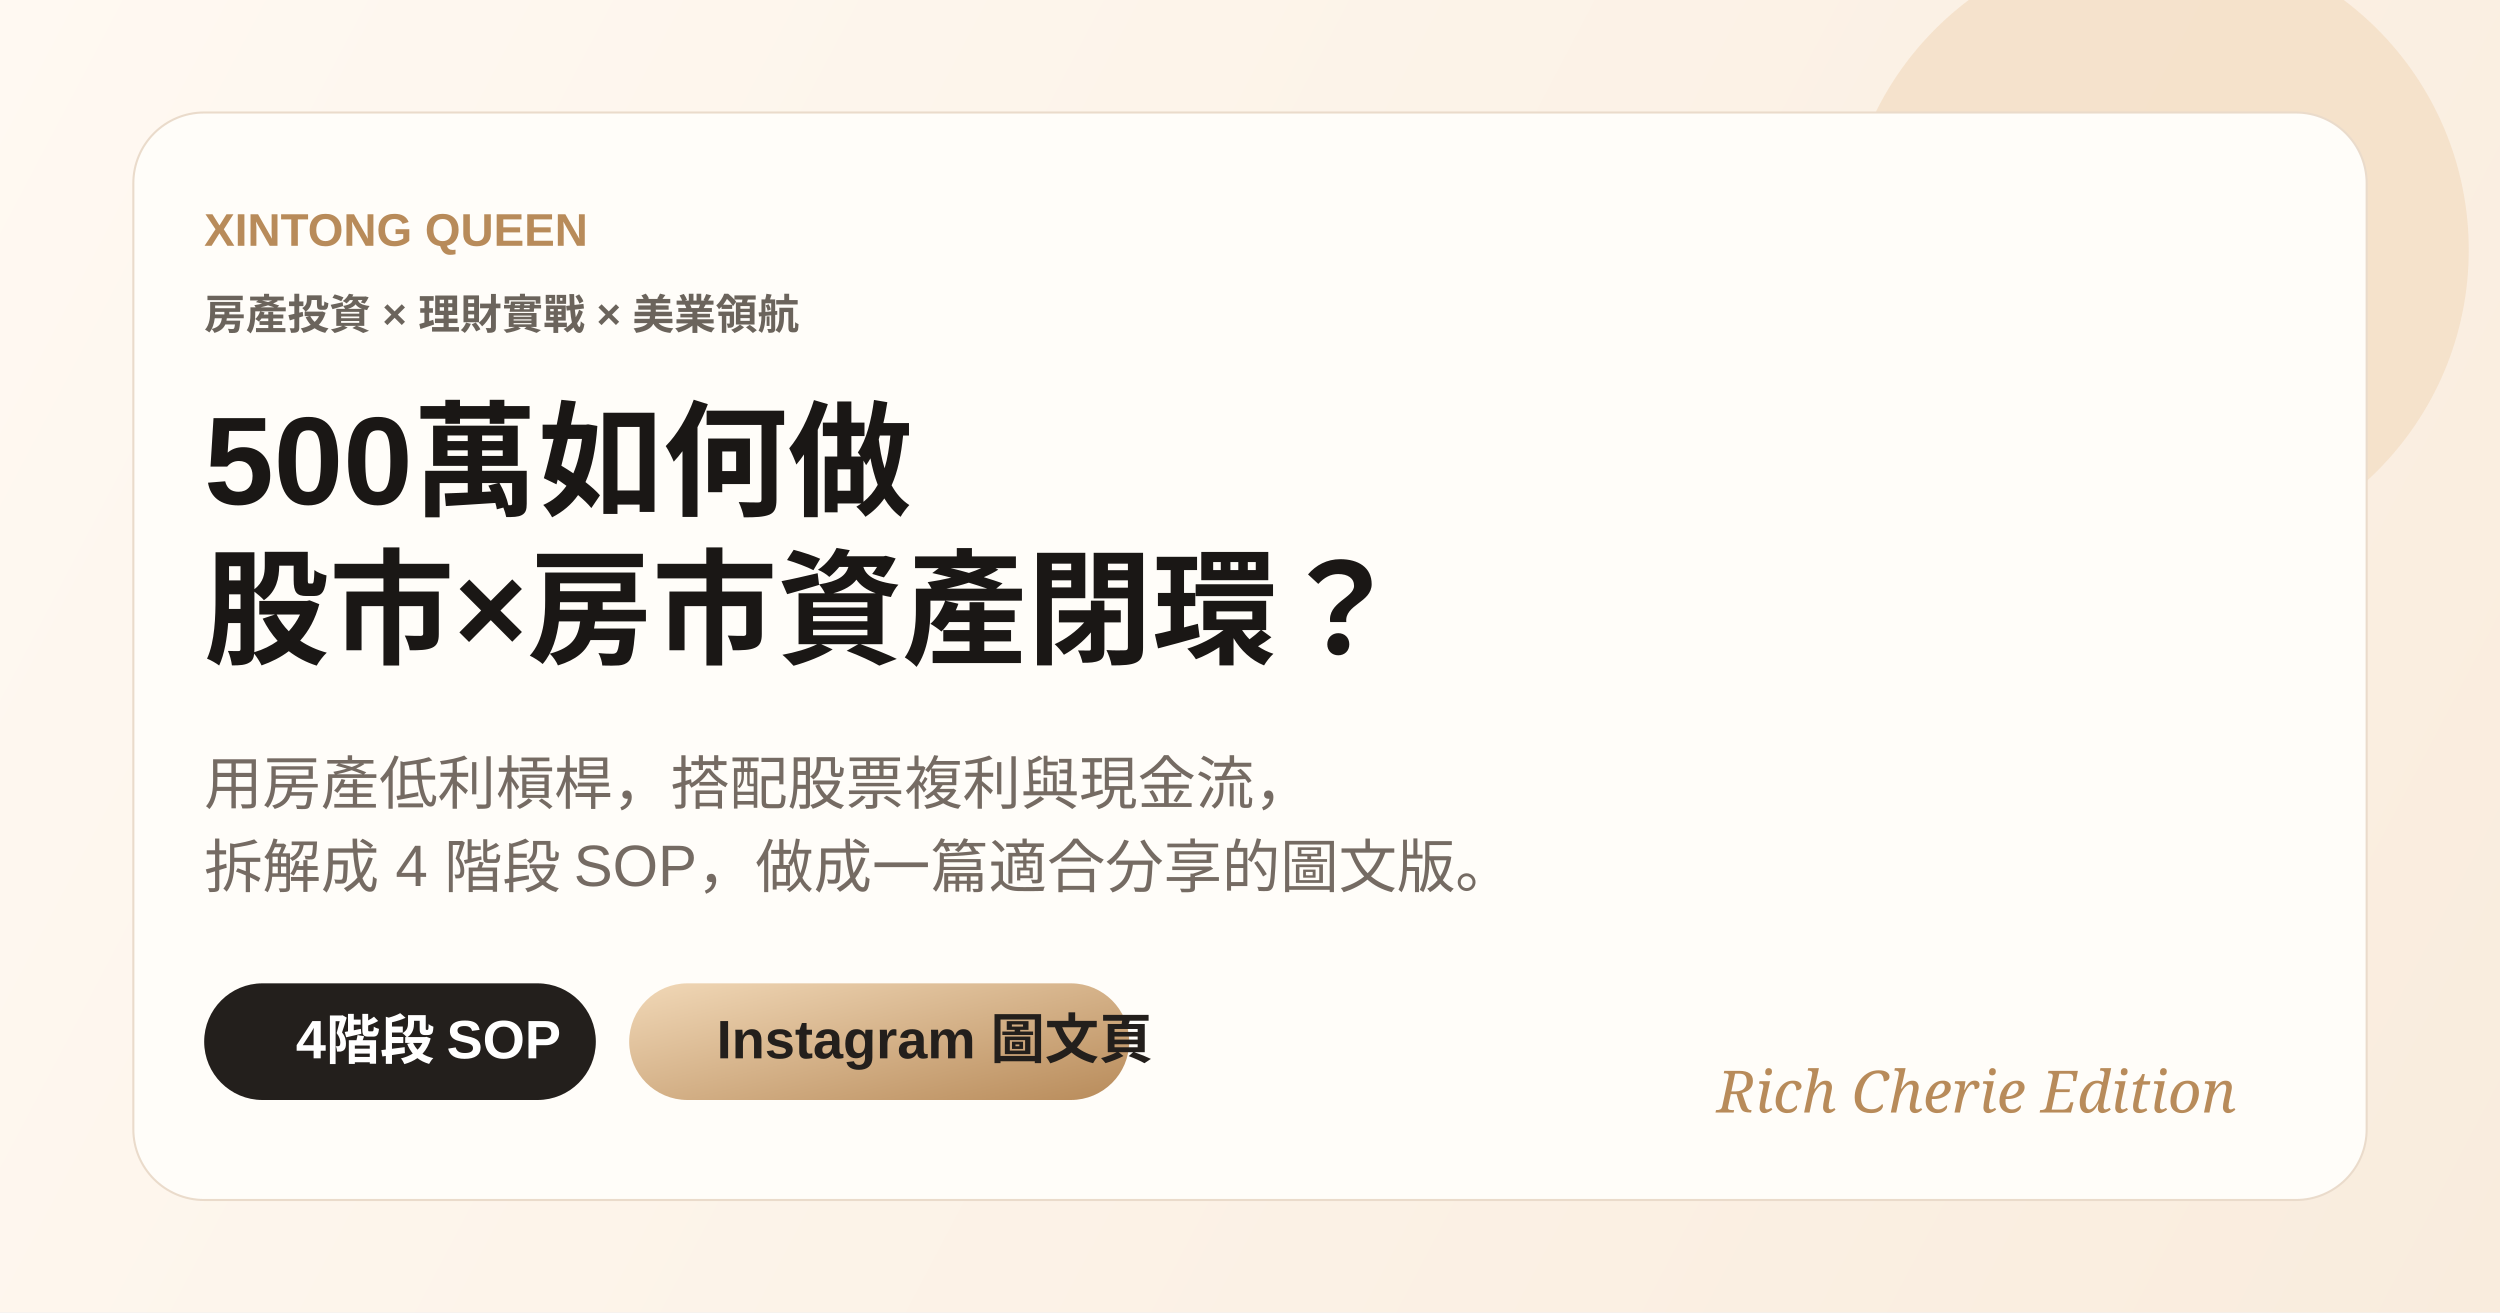
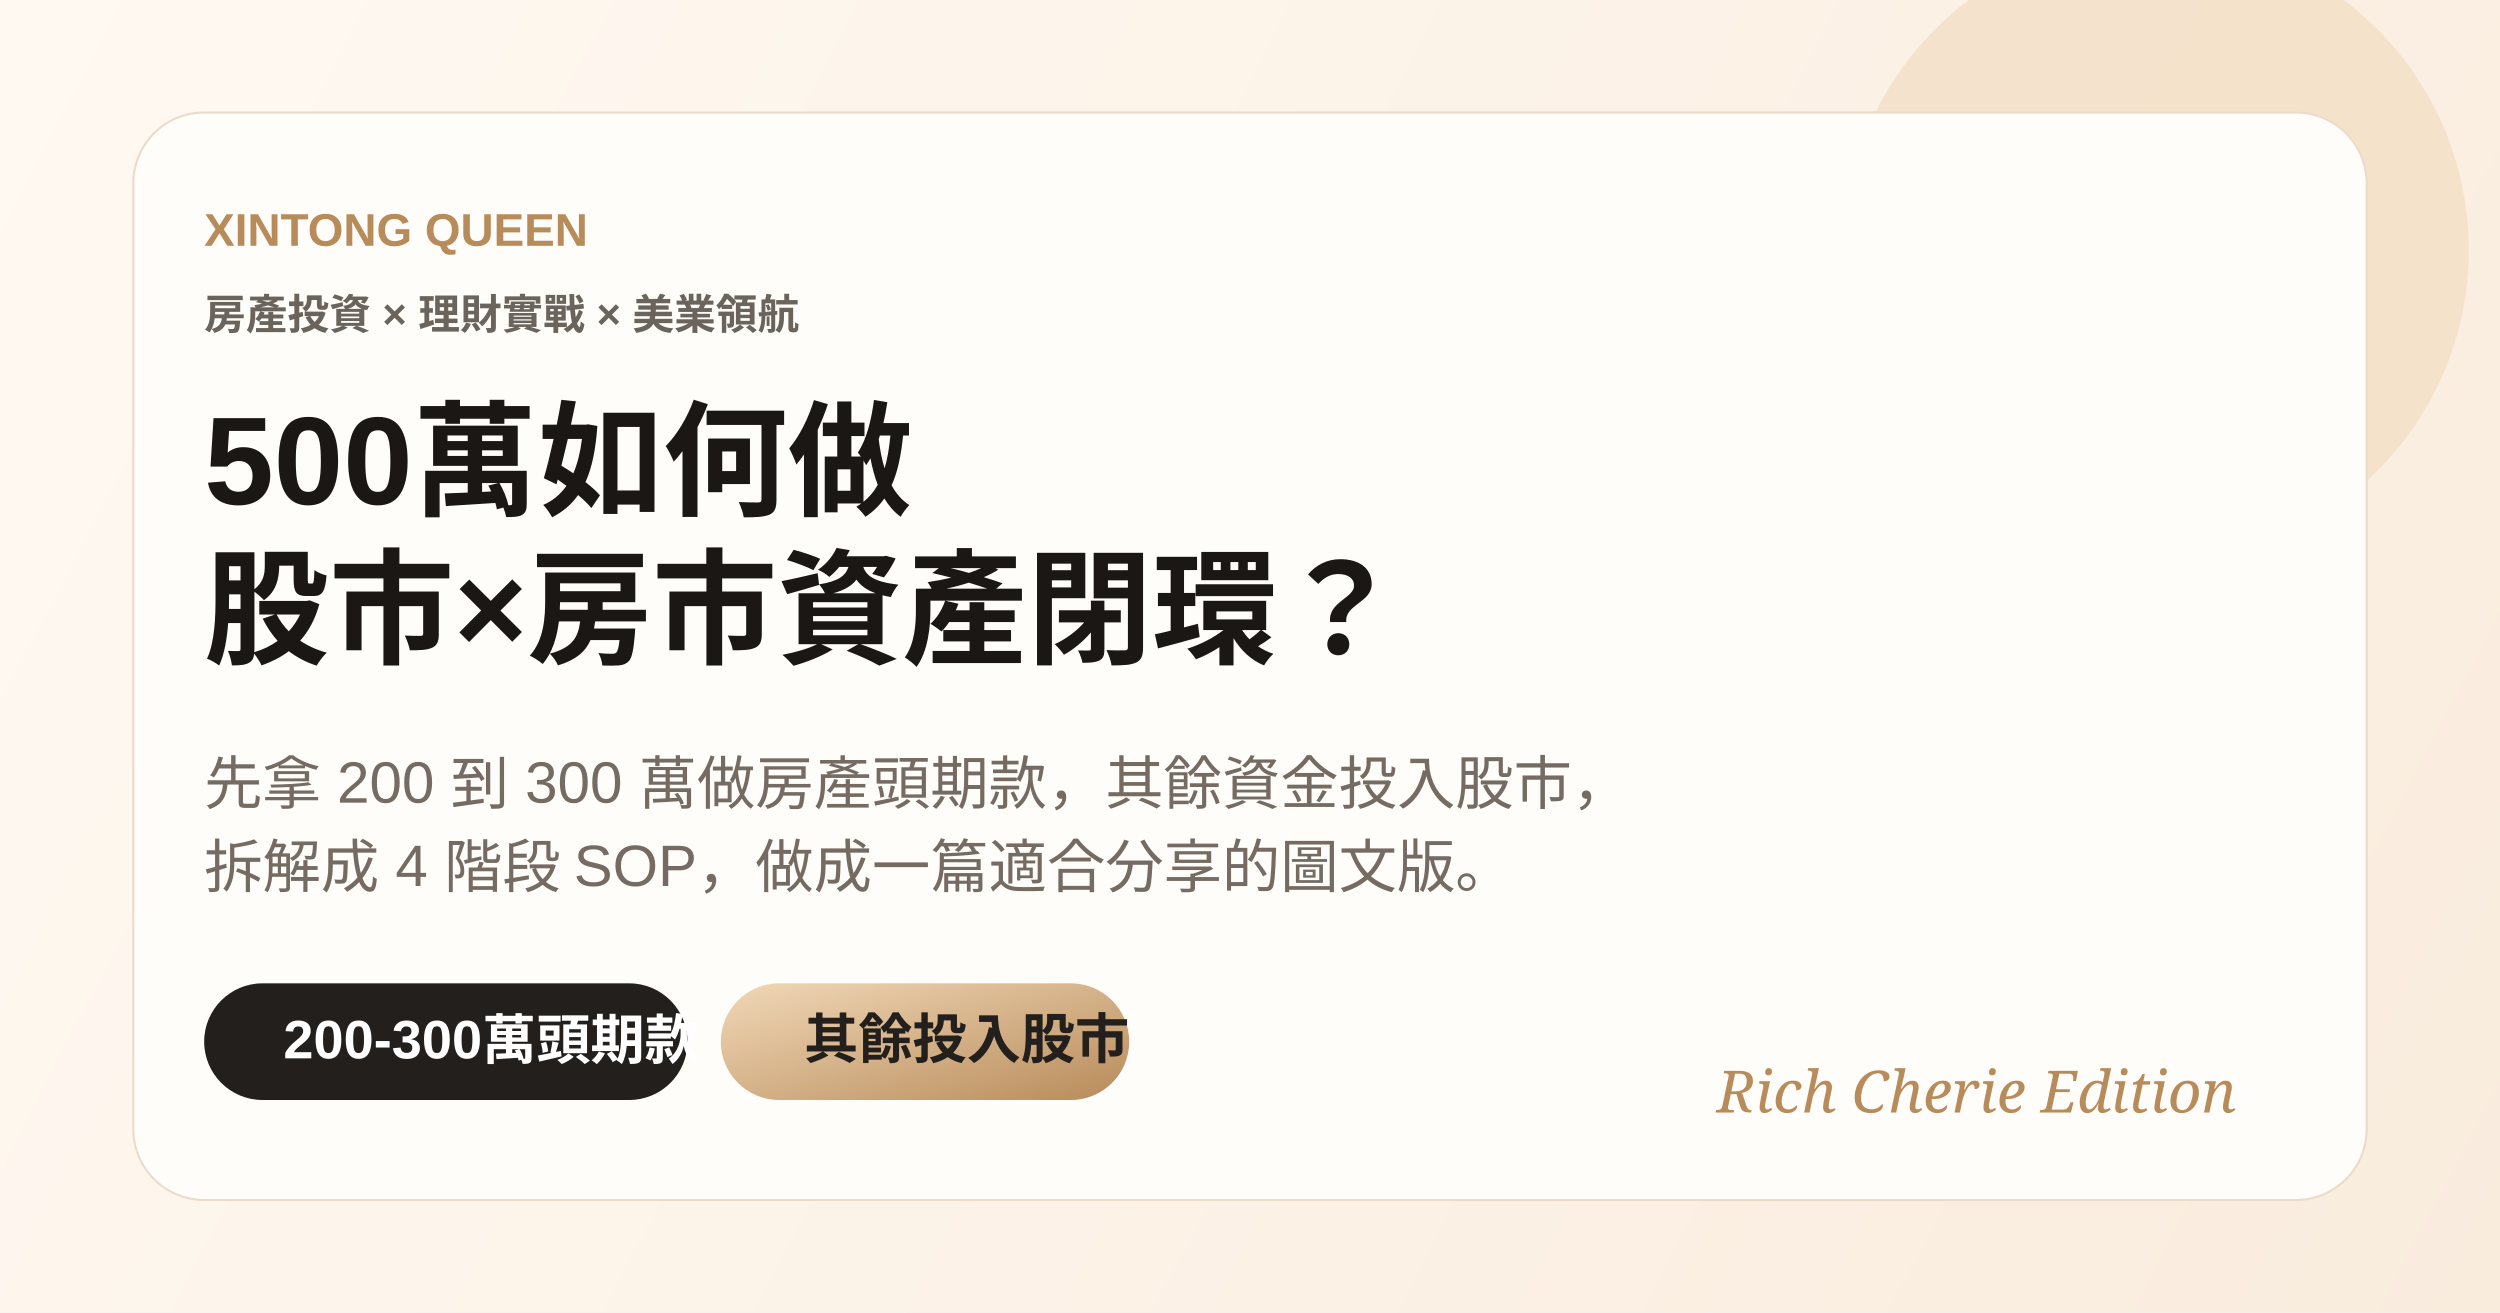
<svg xmlns="http://www.w3.org/2000/svg" width="1200" height="630" viewBox="0 0 1200 630" fill="none">
  <defs>
    <linearGradient id="bg" x1="0" y1="0" x2="1200" y2="630" gradientUnits="userSpaceOnUse">
      <stop stop-color="#FFF9F2" />
      <stop offset="1" stop-color="#F9ECDD" />
    </linearGradient>
    <linearGradient id="gold" x1="0" y1="0" x2="1" y2="1">
      <stop stop-color="#F1D8B7" />
      <stop offset="1" stop-color="#B88B5A" />
    </linearGradient>
  </defs>
  <rect width="1200" height="630" fill="url(#bg)" />
  <circle cx="1035" cy="120" r="150" fill="#F3DEC5" fill-opacity="0.8" />
  <rect x="64" y="54" width="1072" height="522" rx="34" fill="#FFFDF9" stroke="#EADBCB" />
  <text x="98" y="118" fill="#B88B5A" font-family="Arial, Noto Sans TC, sans-serif" font-size="22" font-weight="800">XINTONG QUEEN</text>
  <text x="98" y="158" fill="#6B645C" font-family="Arial, Noto Sans TC, sans-serif" font-size="20" font-weight="600">房產投資 × 理財實戰 × 美業領航</text>
  <text x="98" y="242" fill="#1A1715" font-family="Arial, Noto Sans TC, sans-serif" font-size="60" font-weight="800">500萬如何做</text>
  <text x="98" y="314" fill="#1A1715" font-family="Arial, Noto Sans TC, sans-serif" font-size="60" font-weight="800">股市×房市資產閉環？</text>
-   <text x="98" y="386" fill="#756B63" font-family="Arial, Noto Sans TC, sans-serif" font-size="28" font-weight="500">用房產低利槓桿，搭配股票複利與現金流，</text>
+   <text x="98" y="386" fill="#756B63" font-family="Arial, Noto Sans TC, sans-serif" font-size="28" font-weight="500">先拿 200 到 300 萬做房產頭期款，其餘資金投入股市，</text>
  <text x="98" y="426" fill="#756B63" font-family="Arial, Noto Sans TC, sans-serif" font-size="28" font-weight="500">拆解成 4 階段 SOP，做成一篇適合分享的圖文版。</text>
-   <rect x="98" y="472" width="188" height="56" rx="28" fill="#231F1C" />
-   <text x="142" y="508" fill="#FFFFFF" font-family="Arial, Noto Sans TC, sans-serif" font-size="26" font-weight="800">4階段 SOP</text>
-   <rect x="302" y="472" width="240" height="56" rx="28" fill="url(#gold)" />
-   <text x="344" y="508" fill="#231F1C" font-family="Arial, Noto Sans TC, sans-serif" font-size="26" font-weight="800">Instagram 圖文頁</text>
+   <rect x="98" y="472" width="232" height="56" rx="28" fill="#231F1C" />
+   <text x="136" y="508" fill="#FFFFFF" font-family="Arial, Noto Sans TC, sans-serif" font-size="26" font-weight="800">200-300萬頭期款</text>
+   <rect x="346" y="472" width="196" height="56" rx="28" fill="url(#gold)" />
+   <text x="386" y="508" fill="#231F1C" font-family="Arial, Noto Sans TC, sans-serif" font-size="26" font-weight="800">其餘投入股市</text>
  <text x="824" y="534" fill="#B88B5A" font-family="Georgia, serif" font-size="28" font-style="italic">Rich Cherie Edition</text>
</svg>
